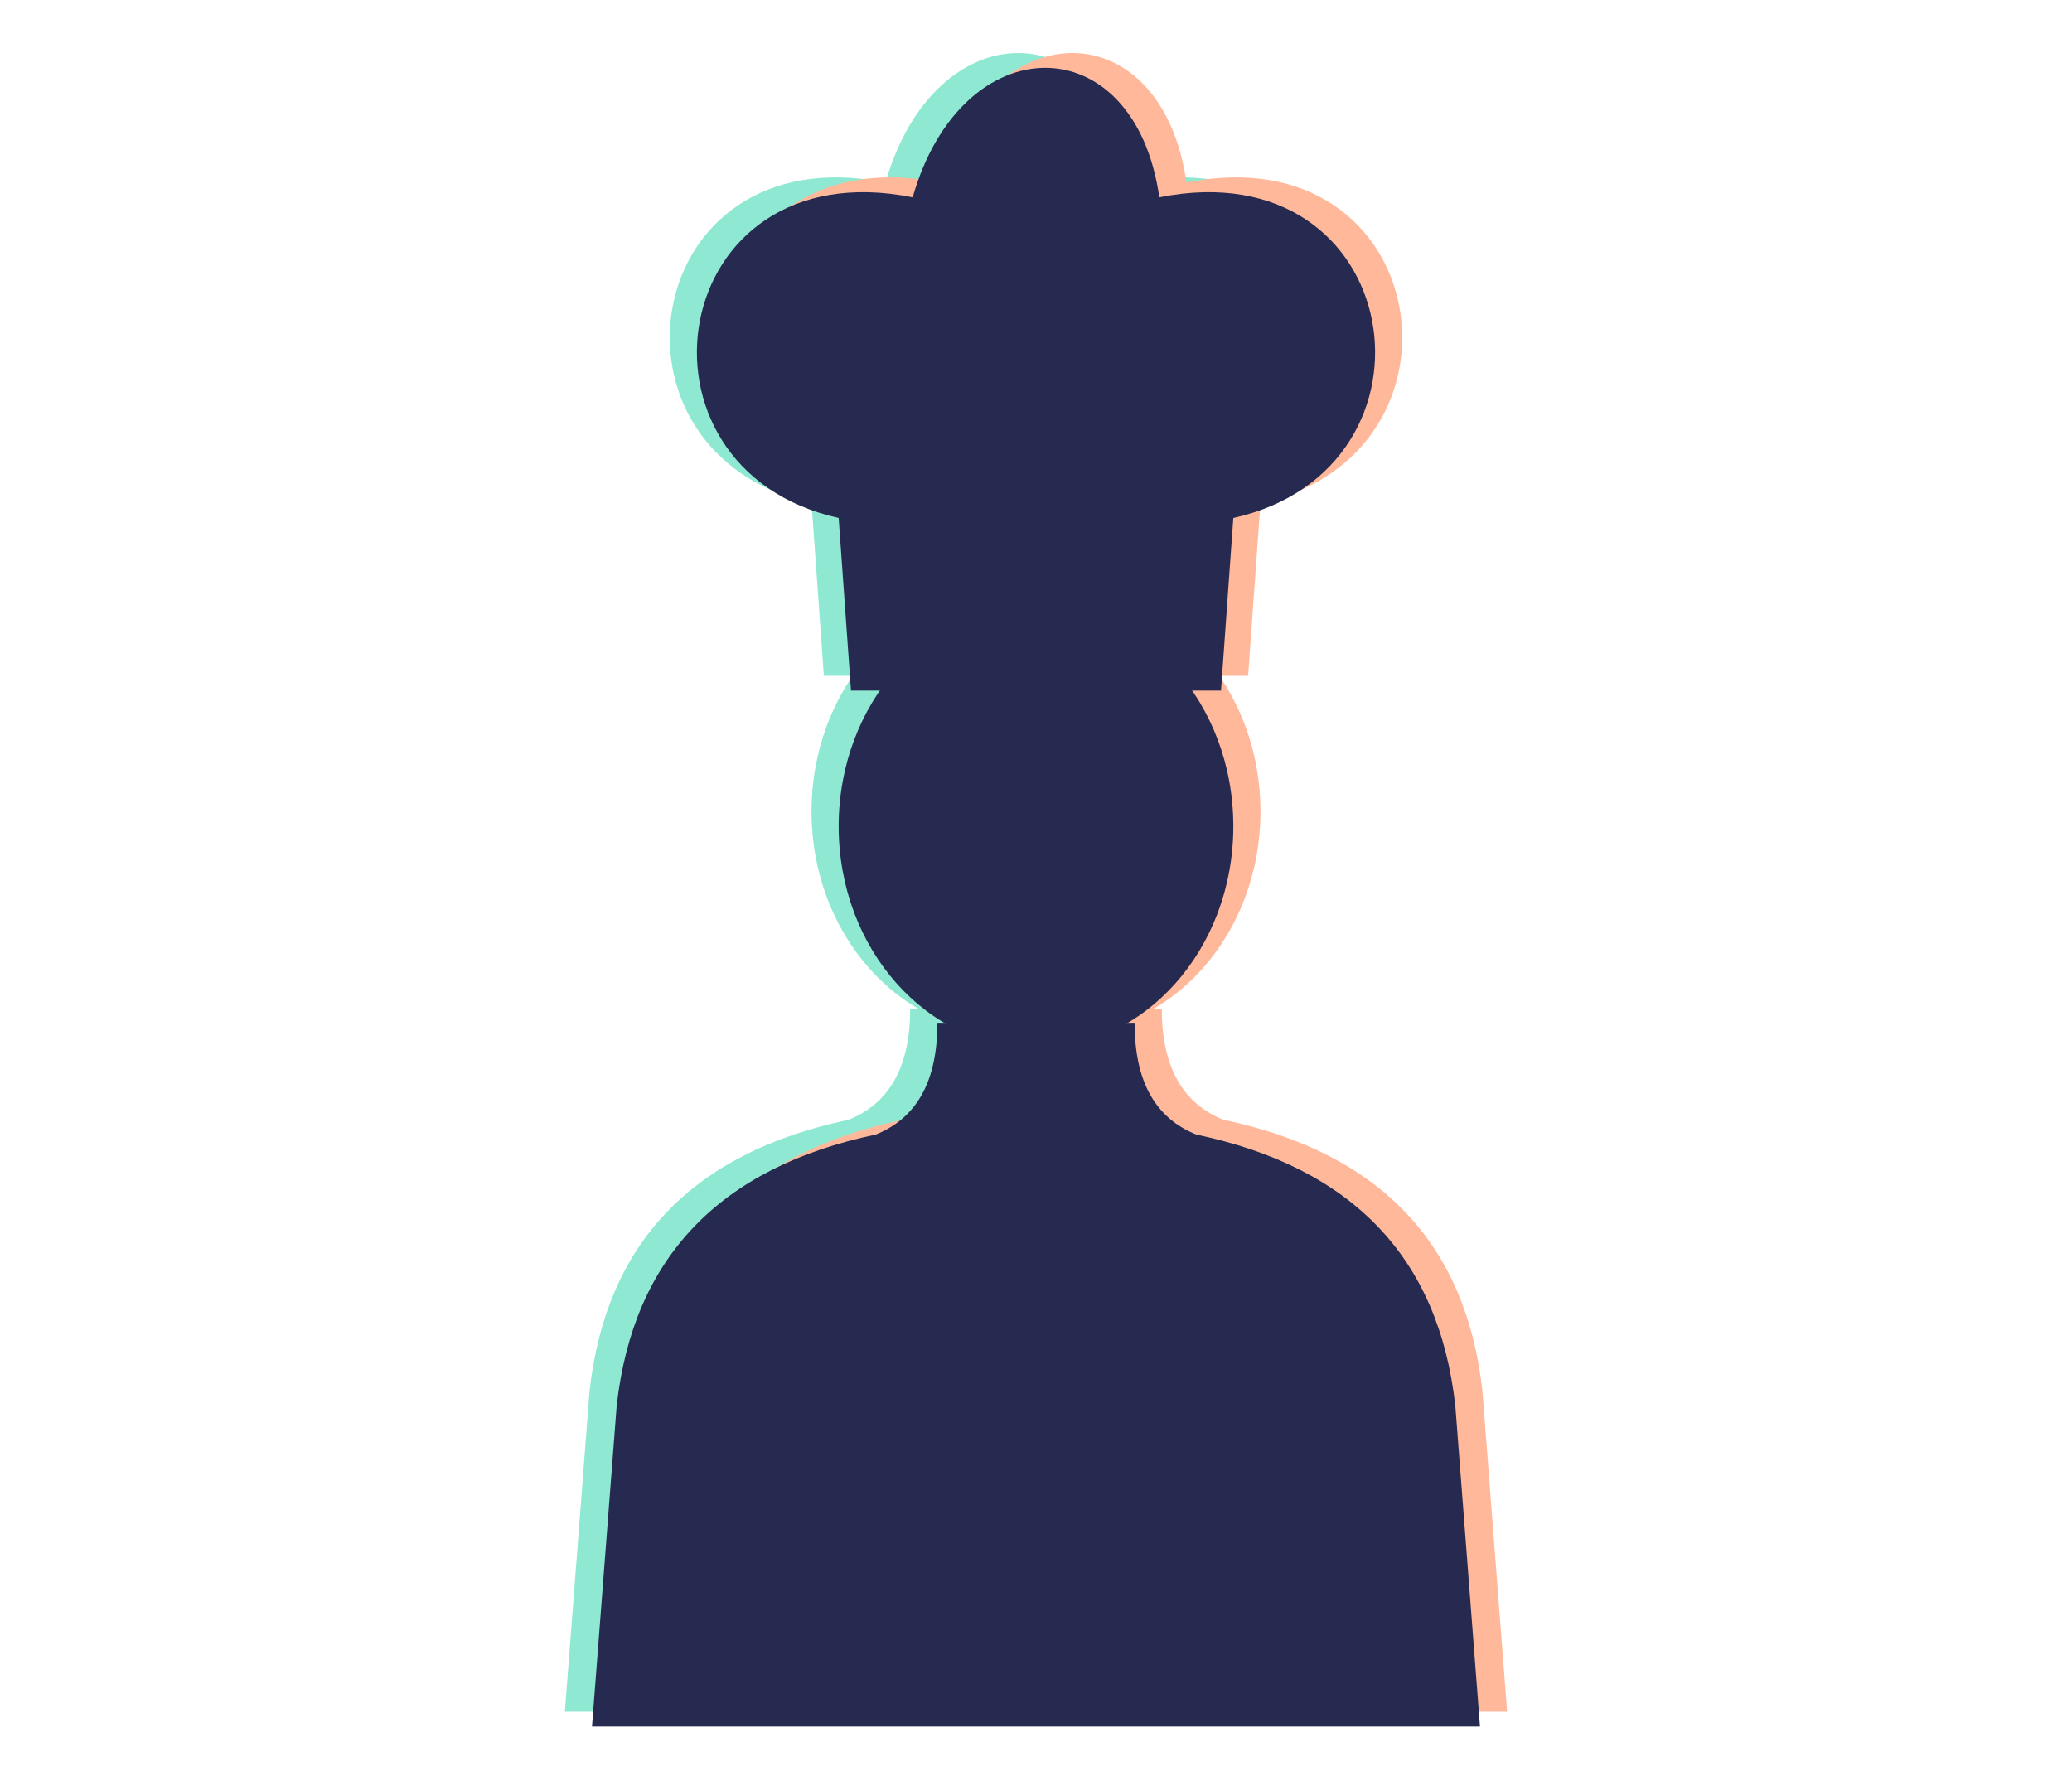
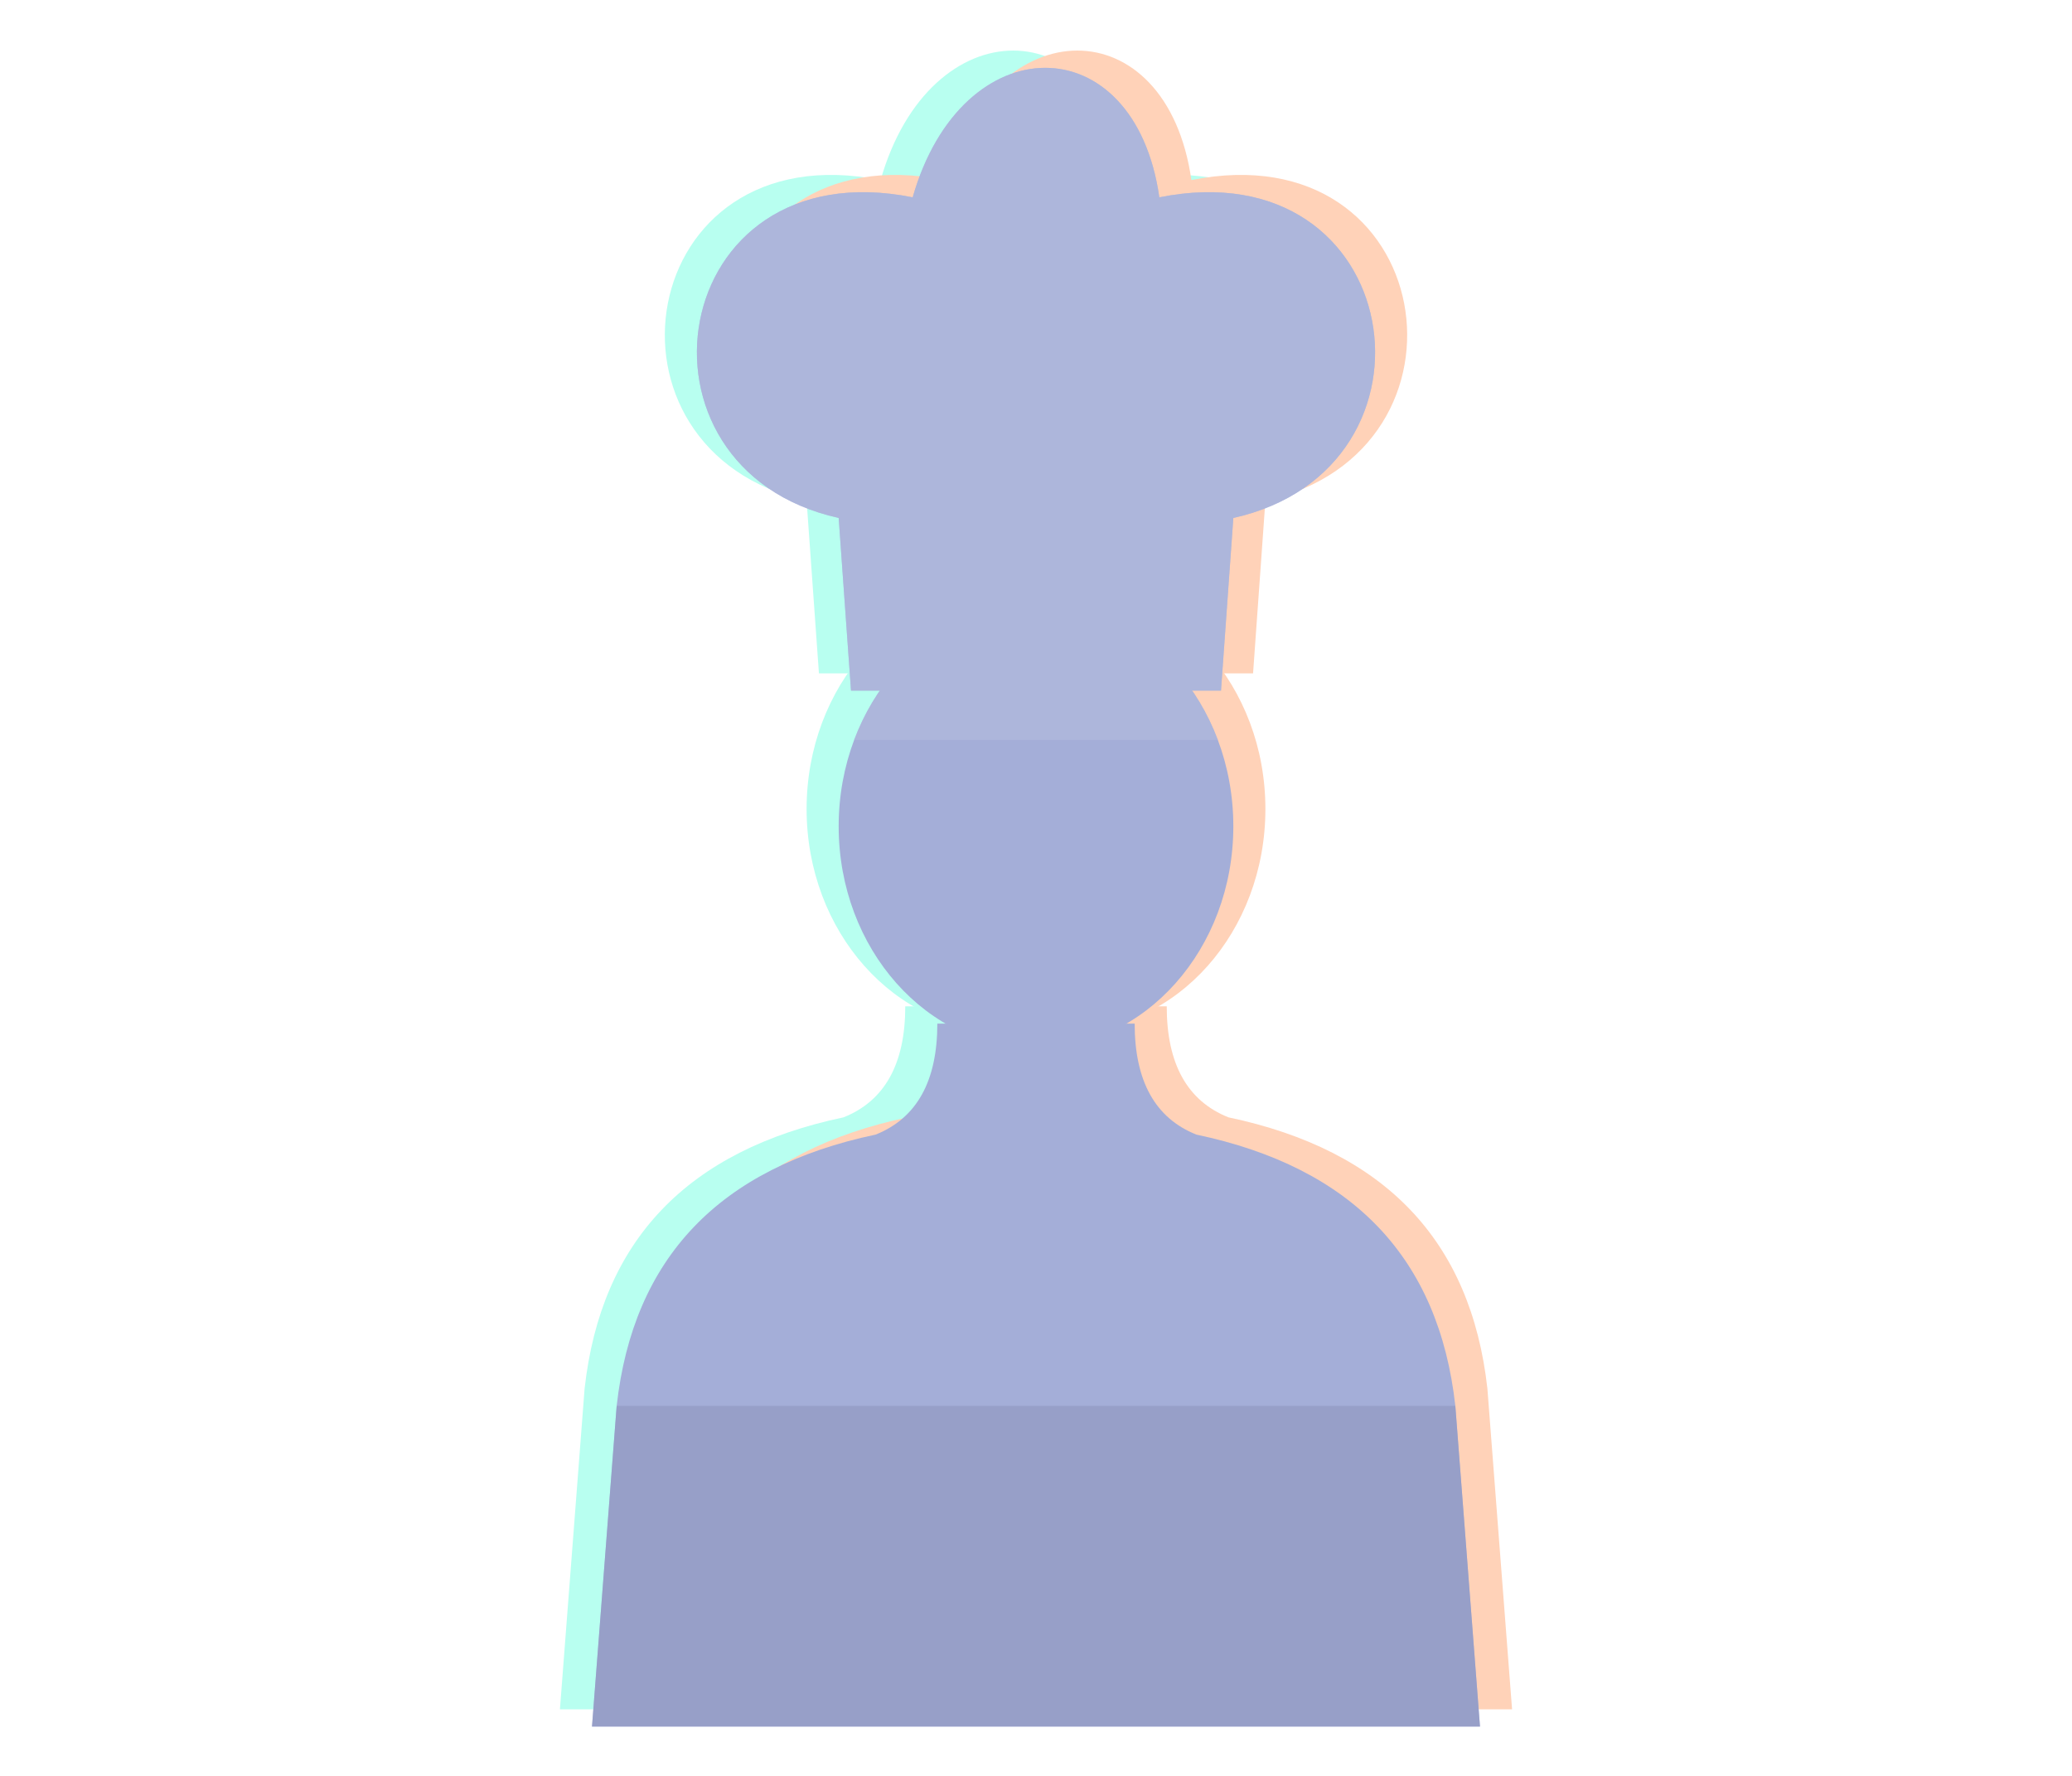
<svg xmlns="http://www.w3.org/2000/svg" width="336" height="288" viewBox="-84 -140 168 144">
-   <g transform="translate(-2.2 -1.2)">
-     <path d="M-36 0 L-34 -26 Q-32 -44 -13 -48 Q-8 -50 -8 -57 L8 -57 Q8 -50 13 -48 Q32 -44 34 -26 L36 0 Z" fill="#8fe8d2" />
-     <ellipse cx="0" cy="-73" rx="16" ry="18" fill="#8fe8d2" />
-     <path d="M-15 -84 L-16 -98 C-34 -102 -30 -128 -10 -124 C-6 -138 8 -138 10 -124 C30 -128 34 -102 16 -98 L15 -84 Z" fill="#8fe8d2" />
+   <defs>
+     <clipPath id="topband">
+       <rect x="-90" y="-150" width="180" height="70" />
+     </clipPath>
+     <clipPath id="lowband">
+       <rect x="-90" y="-26" width="180" height="40" />
+     </clipPath>
+   </defs>
+   <g transform="translate(-2.6 -1.4)">
+     <path d="M-36 0 L-34 -26 Q-32 -44 -13 -48 Q-8 -50 -8 -57 L8 -57 Q8 -50 13 -48 Q32 -44 34 -26 L36 0 Z" fill="#b8fff0" />
+     <ellipse cx="0" cy="-73" rx="16" ry="18" fill="#b8fff0" />
+     <path d="M-15 -84 L-16 -98 C-34 -102 -30 -128 -10 -124 C-6 -138 8 -138 10 -124 C30 -128 34 -102 16 -98 L15 -84 Z" fill="#b8fff0" />
  </g>
-   <g transform="translate(2.2 -1.2)">
-     <path d="M-36 0 L-34 -26 Q-32 -44 -13 -48 Q-8 -50 -8 -57 L8 -57 Q8 -50 13 -48 Q32 -44 34 -26 L36 0 Z" fill="#ffb89a" />
-     <ellipse cx="0" cy="-73" rx="16" ry="18" fill="#ffb89a" />
-     <path d="M-15 -84 L-16 -98 C-34 -102 -30 -128 -10 -124 C-6 -138 8 -138 10 -124 C30 -128 34 -102 16 -98 L15 -84 Z" fill="#ffb89a" />
+   <g transform="translate(2.6 -1.4)">
+     <path d="M-36 0 L-34 -26 Q-32 -44 -13 -48 Q-8 -50 -8 -57 L8 -57 Q8 -50 13 -48 Q32 -44 34 -26 L36 0 Z" fill="#ffd2b8" />
+     <ellipse cx="0" cy="-73" rx="16" ry="18" fill="#ffd2b8" />
+     <path d="M-15 -84 L-16 -98 C-34 -102 -30 -128 -10 -124 C-6 -138 8 -138 10 -124 C30 -128 34 -102 16 -98 L15 -84 Z" fill="#ffd2b8" />
  </g>
  <g transform="translate(0 0)">
-     <path d="M-36 0 L-34 -26 Q-32 -44 -13 -48 Q-8 -50 -8 -57 L8 -57 Q8 -50 13 -48 Q32 -44 34 -26 L36 0 Z" fill="#262a50" />
-     <ellipse cx="0" cy="-73" rx="16" ry="18" fill="#262a50" />
-     <path d="M-15 -84 L-16 -98 C-34 -102 -30 -128 -10 -124 C-6 -138 8 -138 10 -124 C30 -128 34 -102 16 -98 L15 -84 Z" fill="#262a50" />
+     <path d="M-36 0 L-34 -26 Q-32 -44 -13 -48 Q-8 -50 -8 -57 L8 -57 Q8 -50 13 -48 Q32 -44 34 -26 L36 0 Z" fill="#a4aed8" />
+     <ellipse cx="0" cy="-73" rx="16" ry="18" fill="#a4aed8" />
+     <path d="M-15 -84 L-16 -98 C-34 -102 -30 -128 -10 -124 C-6 -138 8 -138 10 -124 C30 -128 34 -102 16 -98 L15 -84 Z" fill="#a4aed8" />
+   </g>
+   <g opacity="0.55" clip-path="url(#topband)" transform="translate(0 0)">
+     <path d="M-36 0 L-34 -26 Q-32 -44 -13 -48 Q-8 -50 -8 -57 L8 -57 Q8 -50 13 -48 Q32 -44 34 -26 L36 0 Z" fill="#b4bddf" />
+     <ellipse cx="0" cy="-73" rx="16" ry="18" fill="#b4bddf" />
+     <path d="M-15 -84 L-16 -98 C-34 -102 -30 -128 -10 -124 C-6 -138 8 -138 10 -124 C30 -128 34 -102 16 -98 L15 -84 Z" fill="#b4bddf" />
+   </g>
+   <g opacity="0.6" clip-path="url(#lowband)" transform="translate(0 0)">
+     <path d="M-36 0 L-34 -26 Q-32 -44 -13 -48 Q-8 -50 -8 -57 L8 -57 Q8 -50 13 -48 Q32 -44 34 -26 L36 0 Z" fill="#8d94be" />
+     <ellipse cx="0" cy="-73" rx="16" ry="18" fill="#8d94be" />
+     <path d="M-15 -84 L-16 -98 C-34 -102 -30 -128 -10 -124 C-6 -138 8 -138 10 -124 C30 -128 34 -102 16 -98 L15 -84 Z" fill="#8d94be" />
  </g>
</svg>
